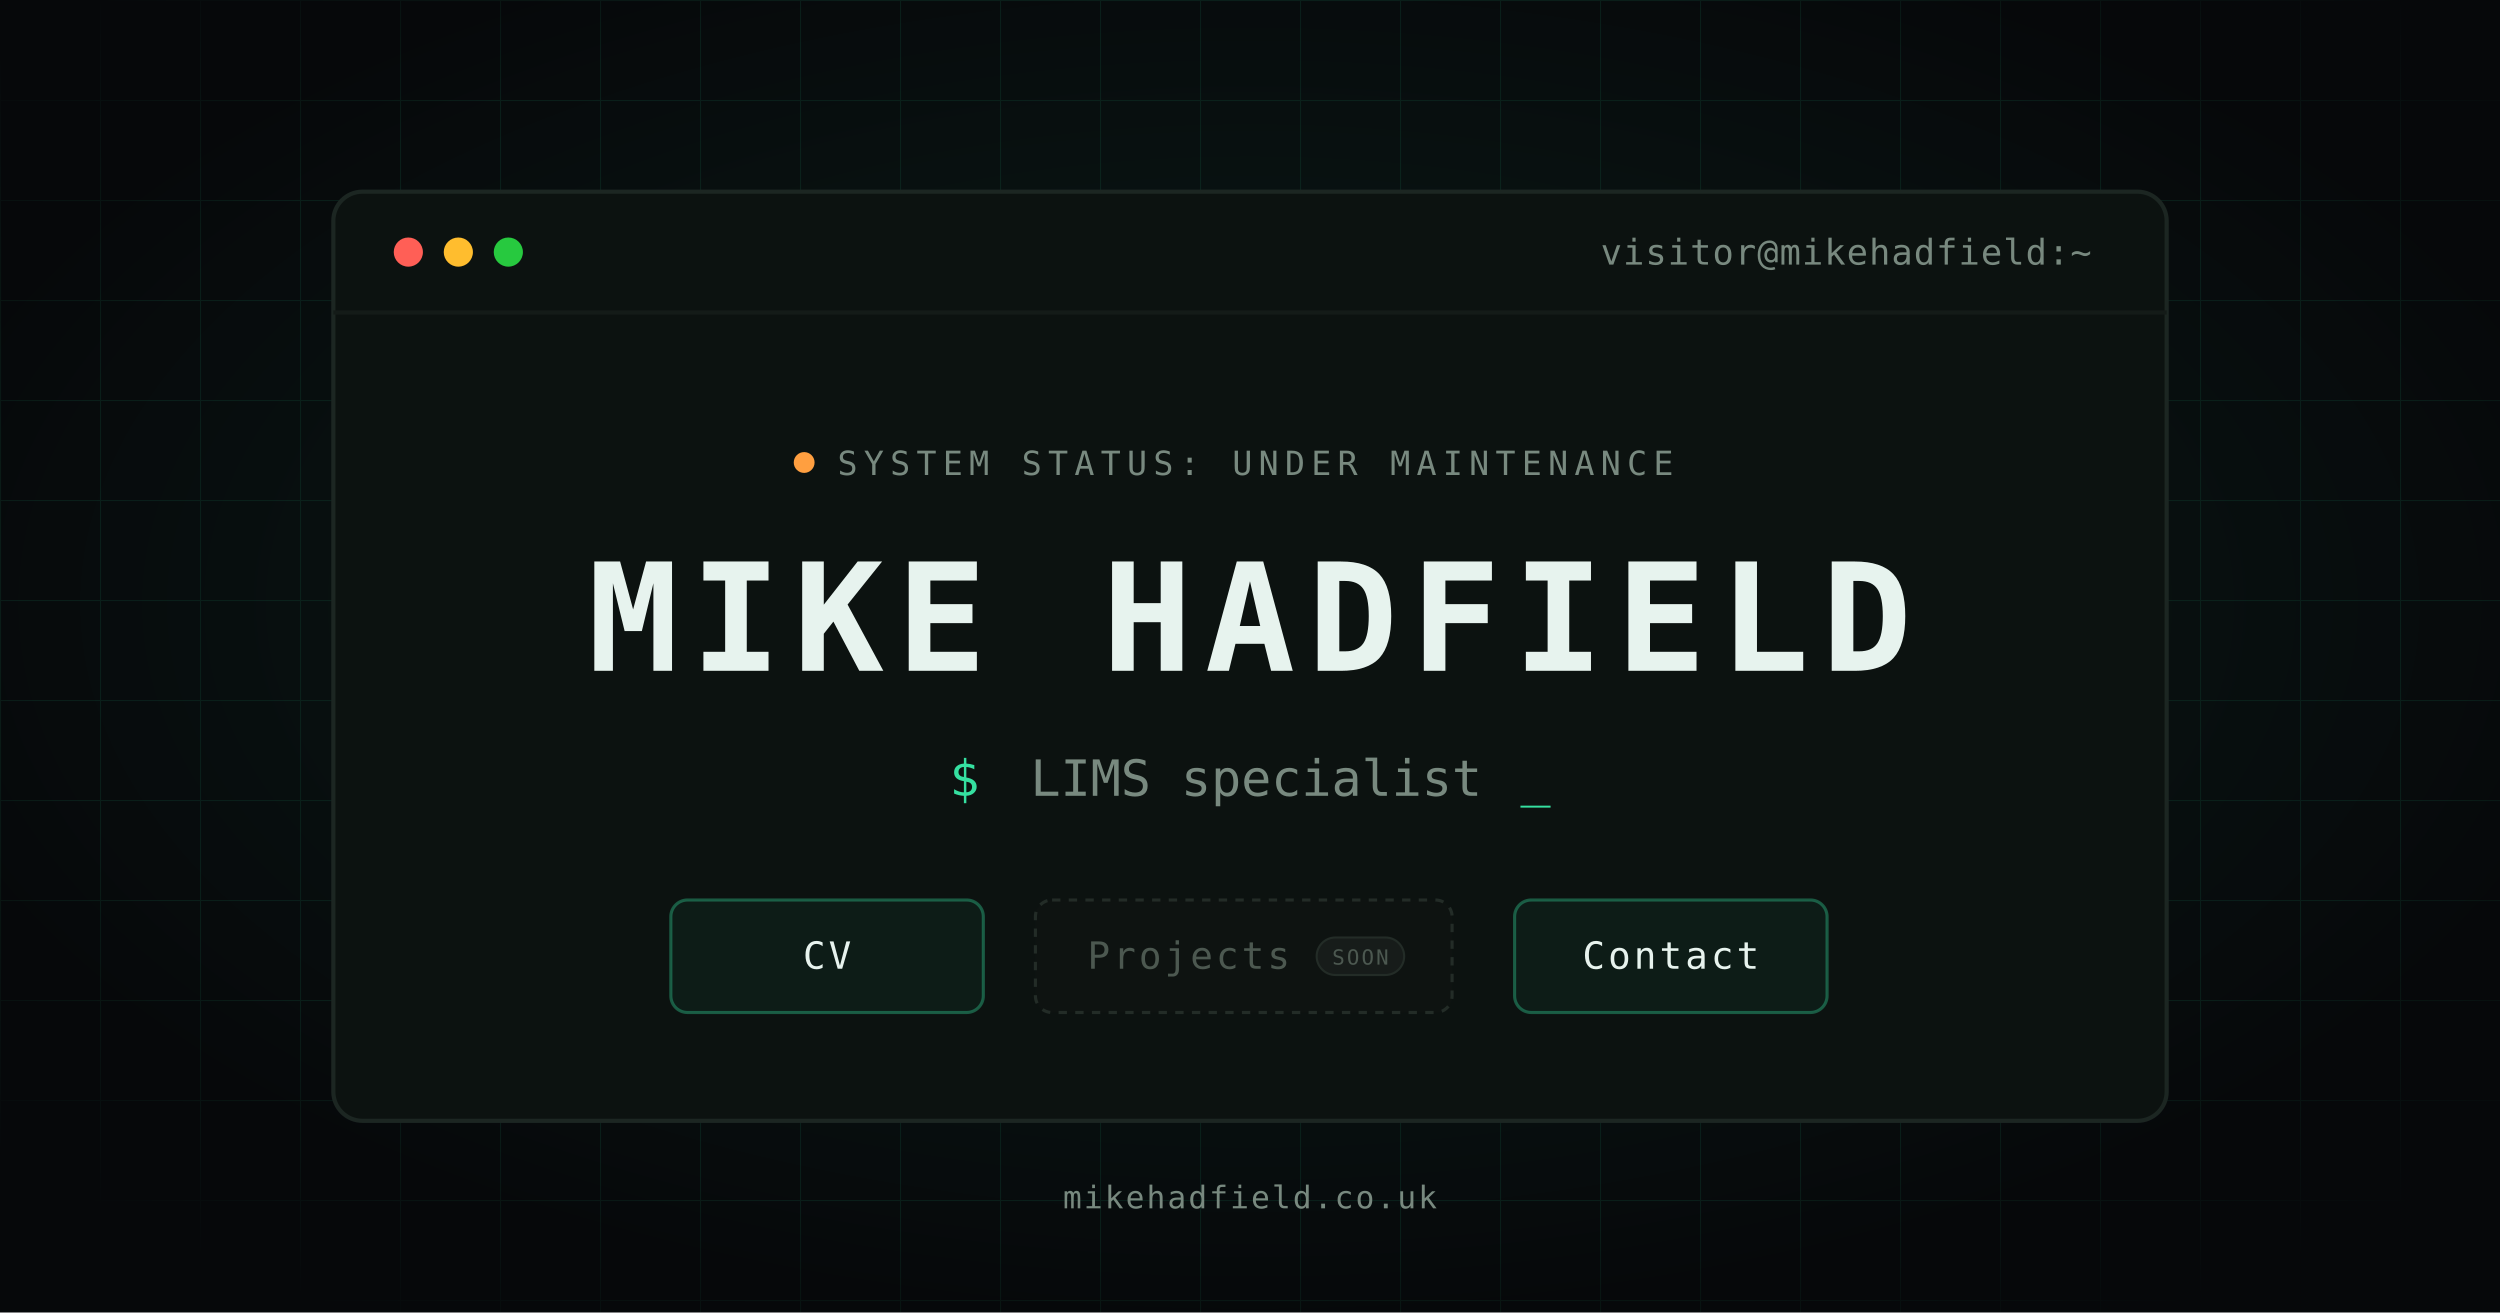
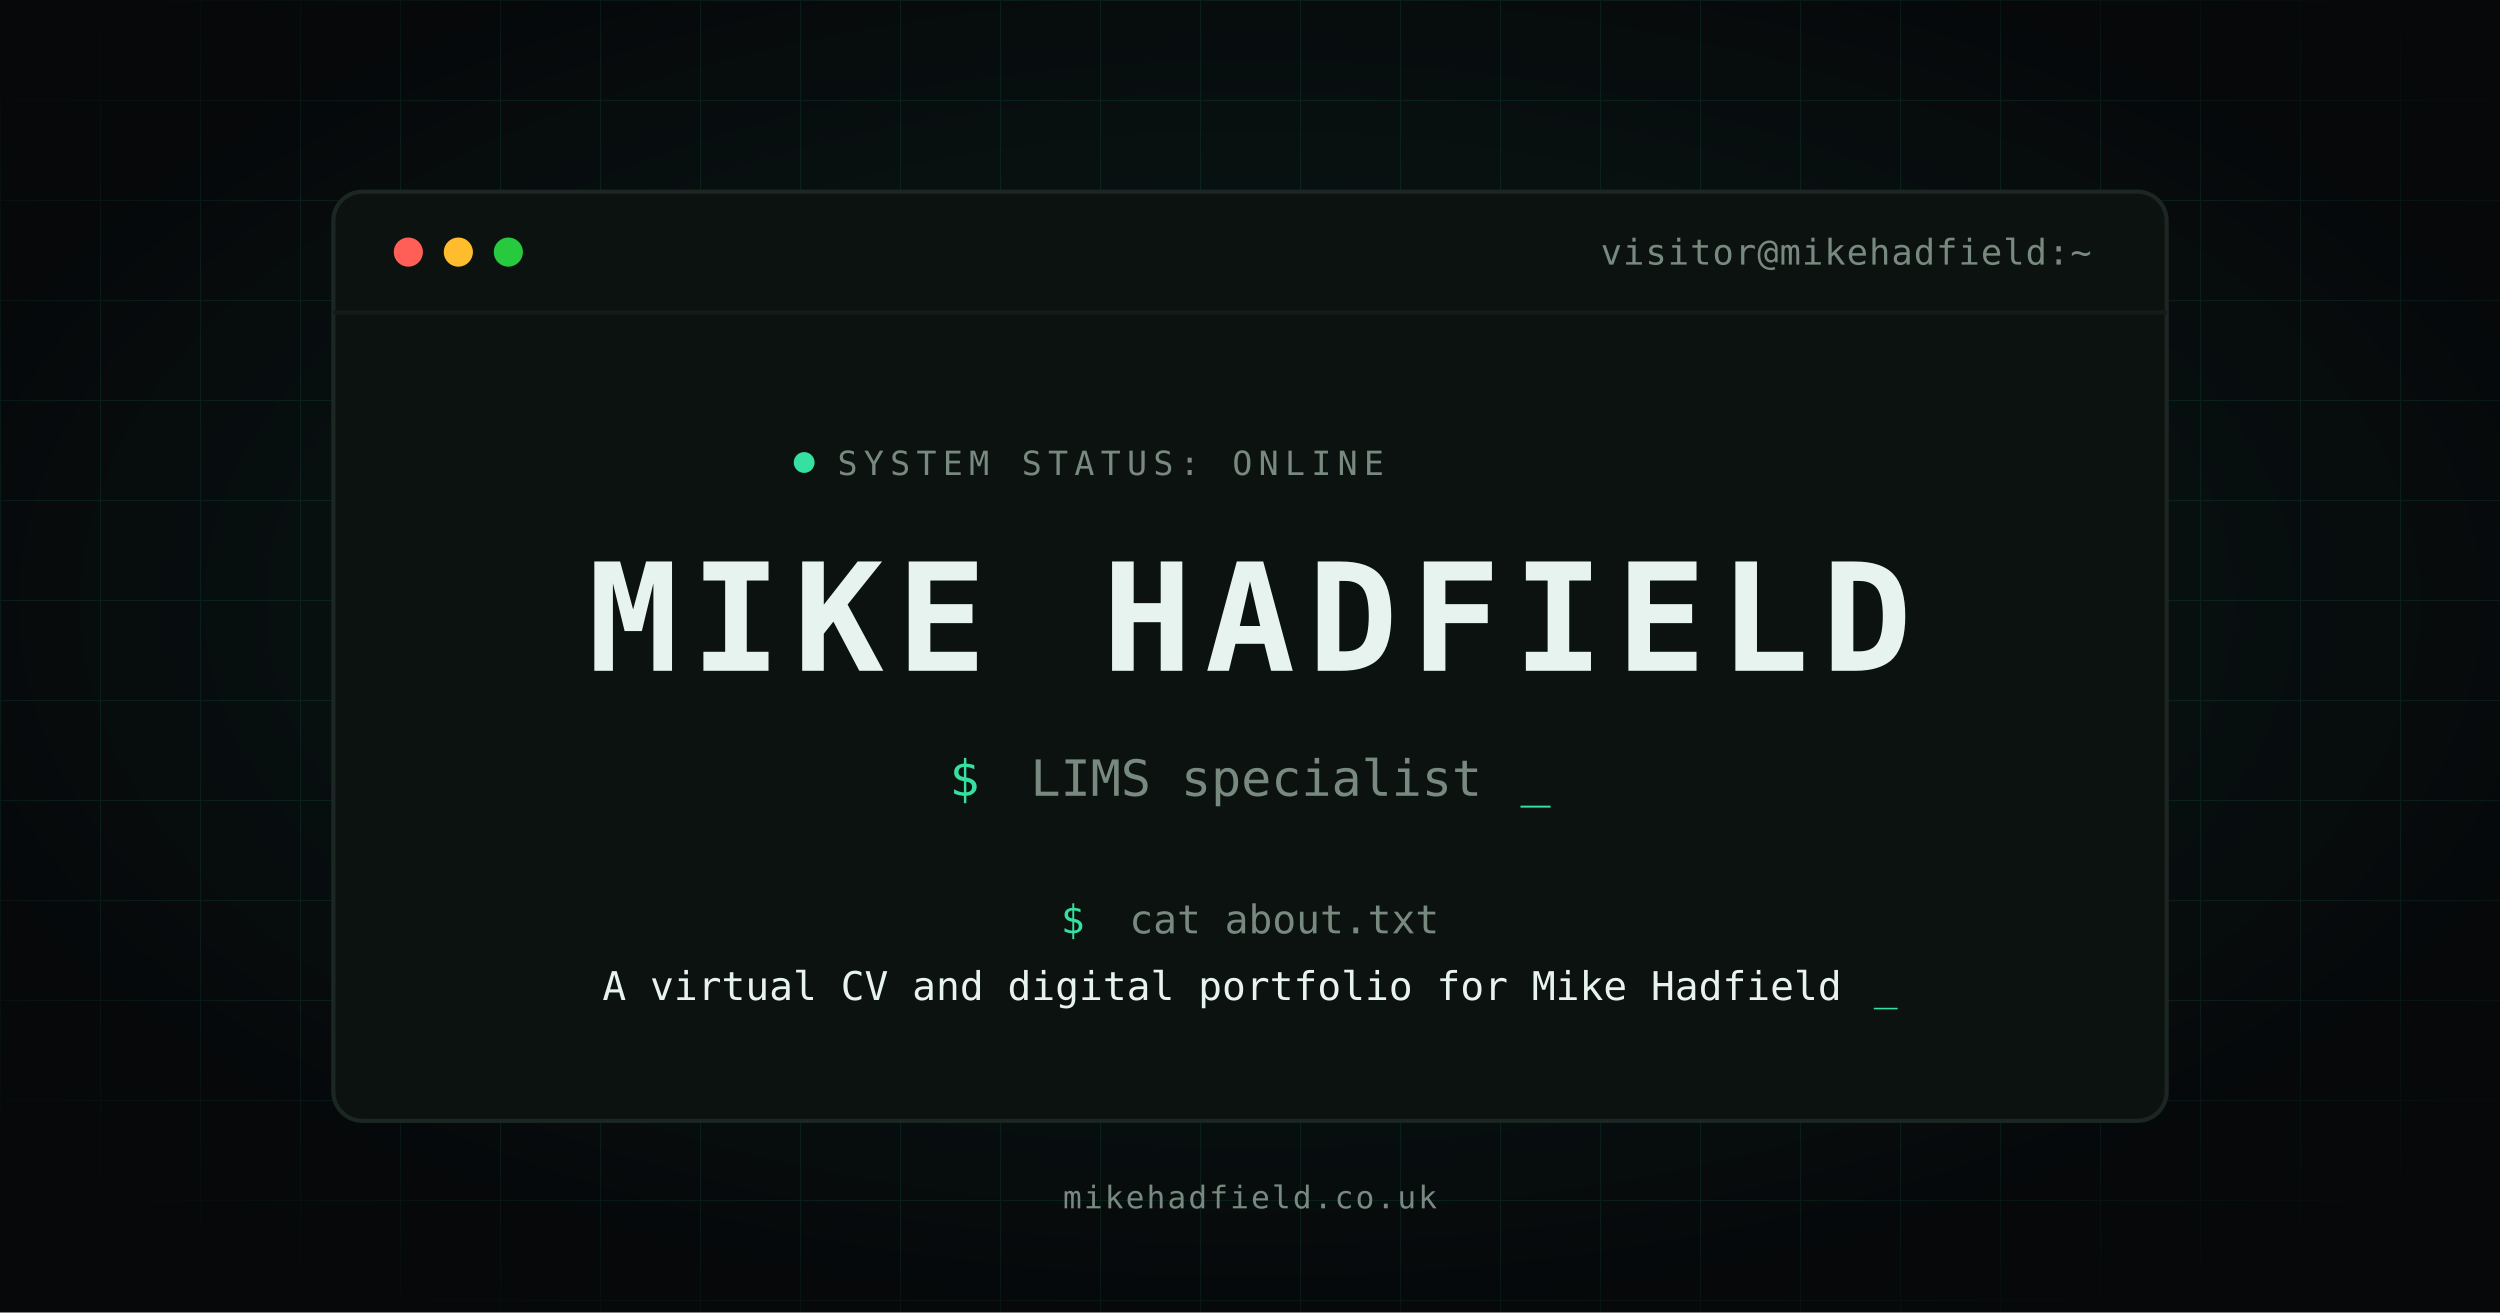
<svg xmlns="http://www.w3.org/2000/svg" width="1200" height="630" viewBox="0 0 1200 630">
  <defs>
    <pattern id="grid" width="48" height="48" patternUnits="userSpaceOnUse">
      <path d="M 48 0 L 0 0 0 48" fill="none" stroke="rgba(53,224,160,0.09)" stroke-width="1" />
    </pattern>
    <radialGradient id="fade" cx="50%" cy="46%" r="65%">
      <stop offset="0%" stop-color="white" stop-opacity="1" />
      <stop offset="75%" stop-color="white" stop-opacity="1" />
      <stop offset="100%" stop-color="white" stop-opacity="0" />
    </radialGradient>
    <mask id="fade-mask">
      <rect width="1200" height="630" fill="url(#fade)" />
    </mask>
    <radialGradient id="glow" cx="50%" cy="46%" r="55%">
      <stop offset="0%" stop-color="#35e0a0" stop-opacity="0.10" />
      <stop offset="100%" stop-color="#35e0a0" stop-opacity="0" />
    </radialGradient>
  </defs>
  <rect width="1200" height="630" fill="#06080a" />
  <rect width="1200" height="630" fill="url(#grid)" mask="url(#fade-mask)" />
  <rect width="1200" height="630" fill="url(#glow)" />
  <g font-family="Hack, 'DejaVu Sans Mono', 'JetBrains Mono', monospace">
    <rect x="160" y="92" width="880" height="446" rx="14" fill="#0c1210" stroke="#1c2622" stroke-width="2" />
    <line x1="160" y1="150" x2="1040" y2="150" stroke="#141b18" stroke-width="2" />
    <circle cx="196" cy="121" r="7" fill="#ff5f56" />
    <circle cx="220" cy="121" r="7" fill="#ffbd2e" />
    <circle cx="244" cy="121" r="7" fill="#27c93f" />
    <text x="1004" y="127" text-anchor="end" font-size="17" fill="#78897f" letter-spacing="0.5">visitor@mikehadfield:~</text>
-     <circle cx="386" cy="222" r="5" fill="#ff9f40" />
-     <text x="402" y="228" font-size="16" fill="#78897f" letter-spacing="3">SYSTEM STATUS: UNDER MAINTENANCE</text>
+     <circle cx="386" cy="222" r="5" fill="#35e0a0" />
+     <text x="402" y="228" font-size="16" fill="#78897f" letter-spacing="3">SYSTEM STATUS: ONLINE</text>
    <text x="600" y="322" text-anchor="middle" font-size="72" font-weight="700" fill="#e7f3ee" letter-spacing="6">MIKE HADFIELD</text>
    <text x="600" y="382" text-anchor="middle" font-size="24">
      <tspan fill="#35e0a0">$</tspan>
      <tspan fill="#78897f" dx="10">LIMS specialist</tspan>
      <tspan fill="#35e0a0" dx="4">_</tspan>
    </text>
-     <rect x="322" y="432" width="150" height="54" rx="8" fill="rgba(53,224,160,0.05)" stroke="#35e0a0" stroke-opacity="0.35" stroke-width="1.5" />
-     <text x="397" y="465" text-anchor="middle" font-size="18" fill="#e7f3ee" letter-spacing="1.5">CV</text>
-     <rect x="497" y="432" width="200" height="54" rx="8" fill="#0e1311" stroke="#232c27" stroke-width="1.5" stroke-dasharray="4 4" />
-     <text x="522" y="465" font-size="18" fill="#4c5850" letter-spacing="1.5">Projects</text>
-     <rect x="632" y="450" width="42" height="18" rx="9" fill="rgba(255,255,255,0.04)" stroke="#232c27" stroke-width="1" />
-     <text x="653" y="463" text-anchor="middle" font-size="10" fill="#4c5850" letter-spacing="1">SOON</text>
-     <rect x="727" y="432" width="150" height="54" rx="8" fill="rgba(53,224,160,0.05)" stroke="#35e0a0" stroke-opacity="0.35" stroke-width="1.5" />
-     <text x="802" y="465" text-anchor="middle" font-size="18" fill="#e7f3ee" letter-spacing="1.5">Contact</text>
+     <text x="600" y="448" text-anchor="middle" font-size="19">
+       <tspan fill="#35e0a0">$</tspan>
+       <tspan fill="#78897f" dx="10">cat about.txt</tspan>
+     </text>
+     <text x="600" y="480" text-anchor="middle" font-size="19">
+       <tspan fill="#e7f3ee">A virtual CV and digital portfolio for Mike Hadfield</tspan>
+       <tspan fill="#35e0a0" dx="4">_</tspan>
+     </text>
    <text x="600" y="580" text-anchor="middle" font-size="15" fill="#78897f" letter-spacing="1">mikehadfield.co.uk</text>
  </g>
</svg>
